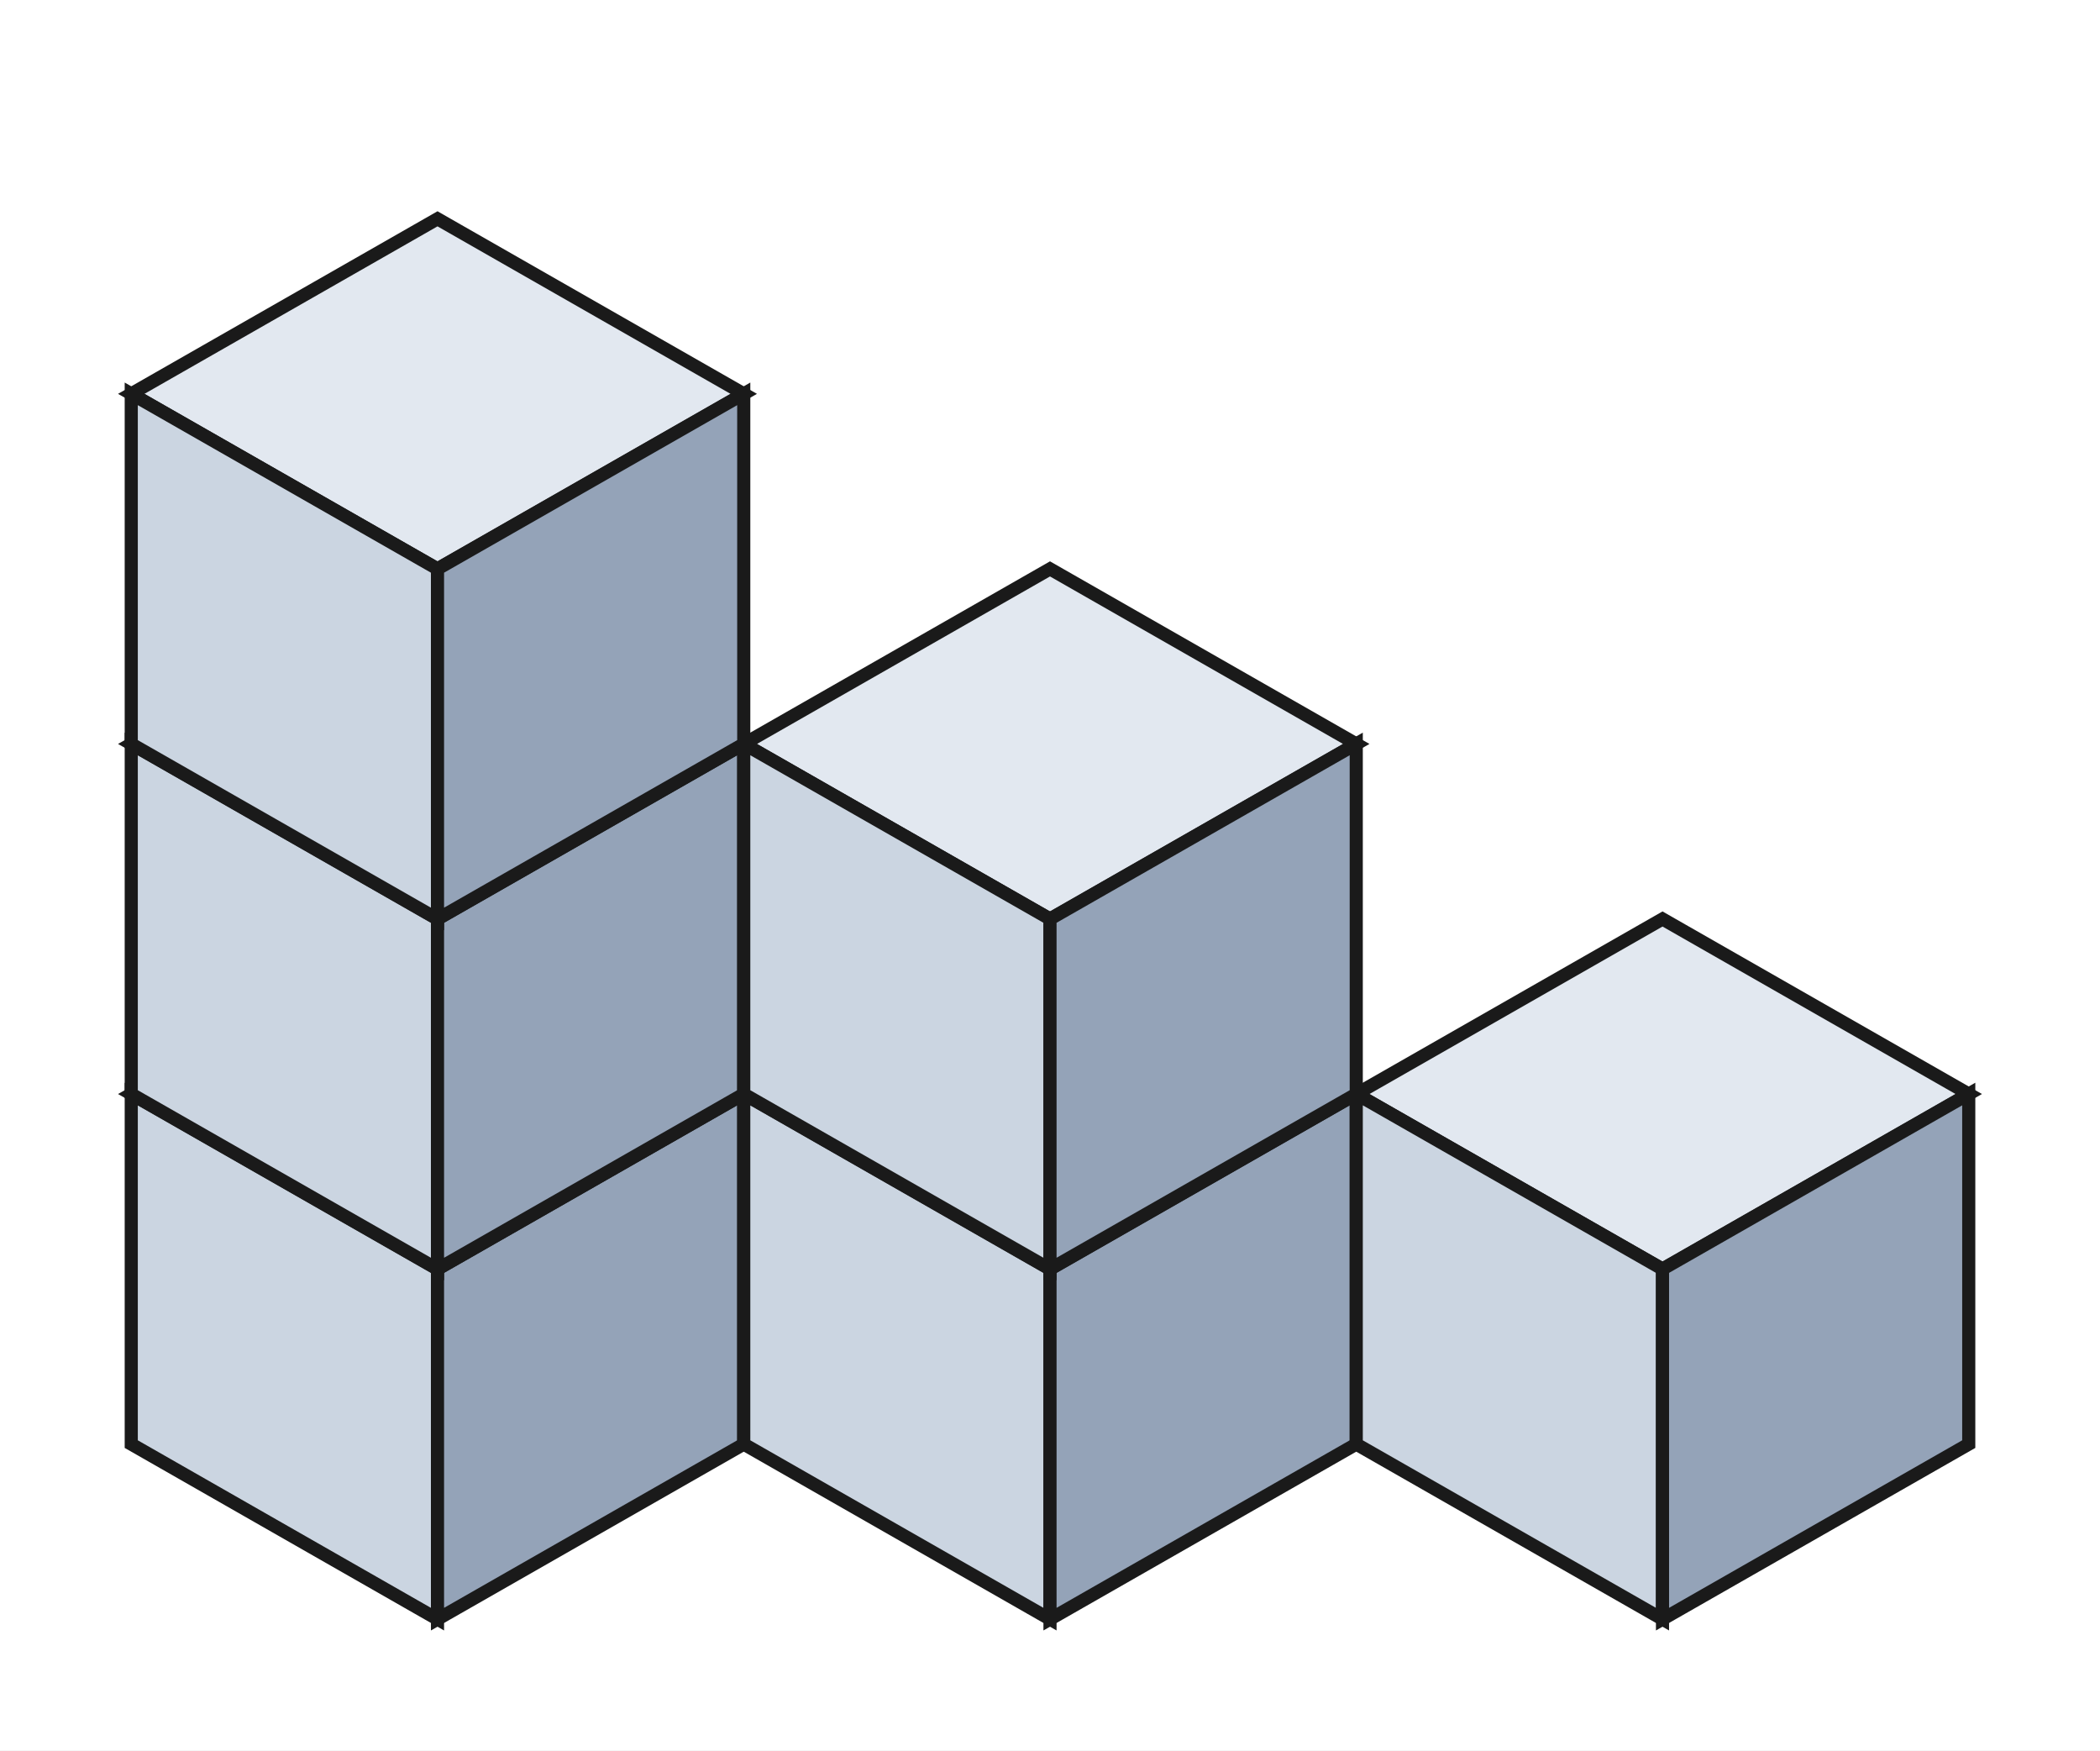
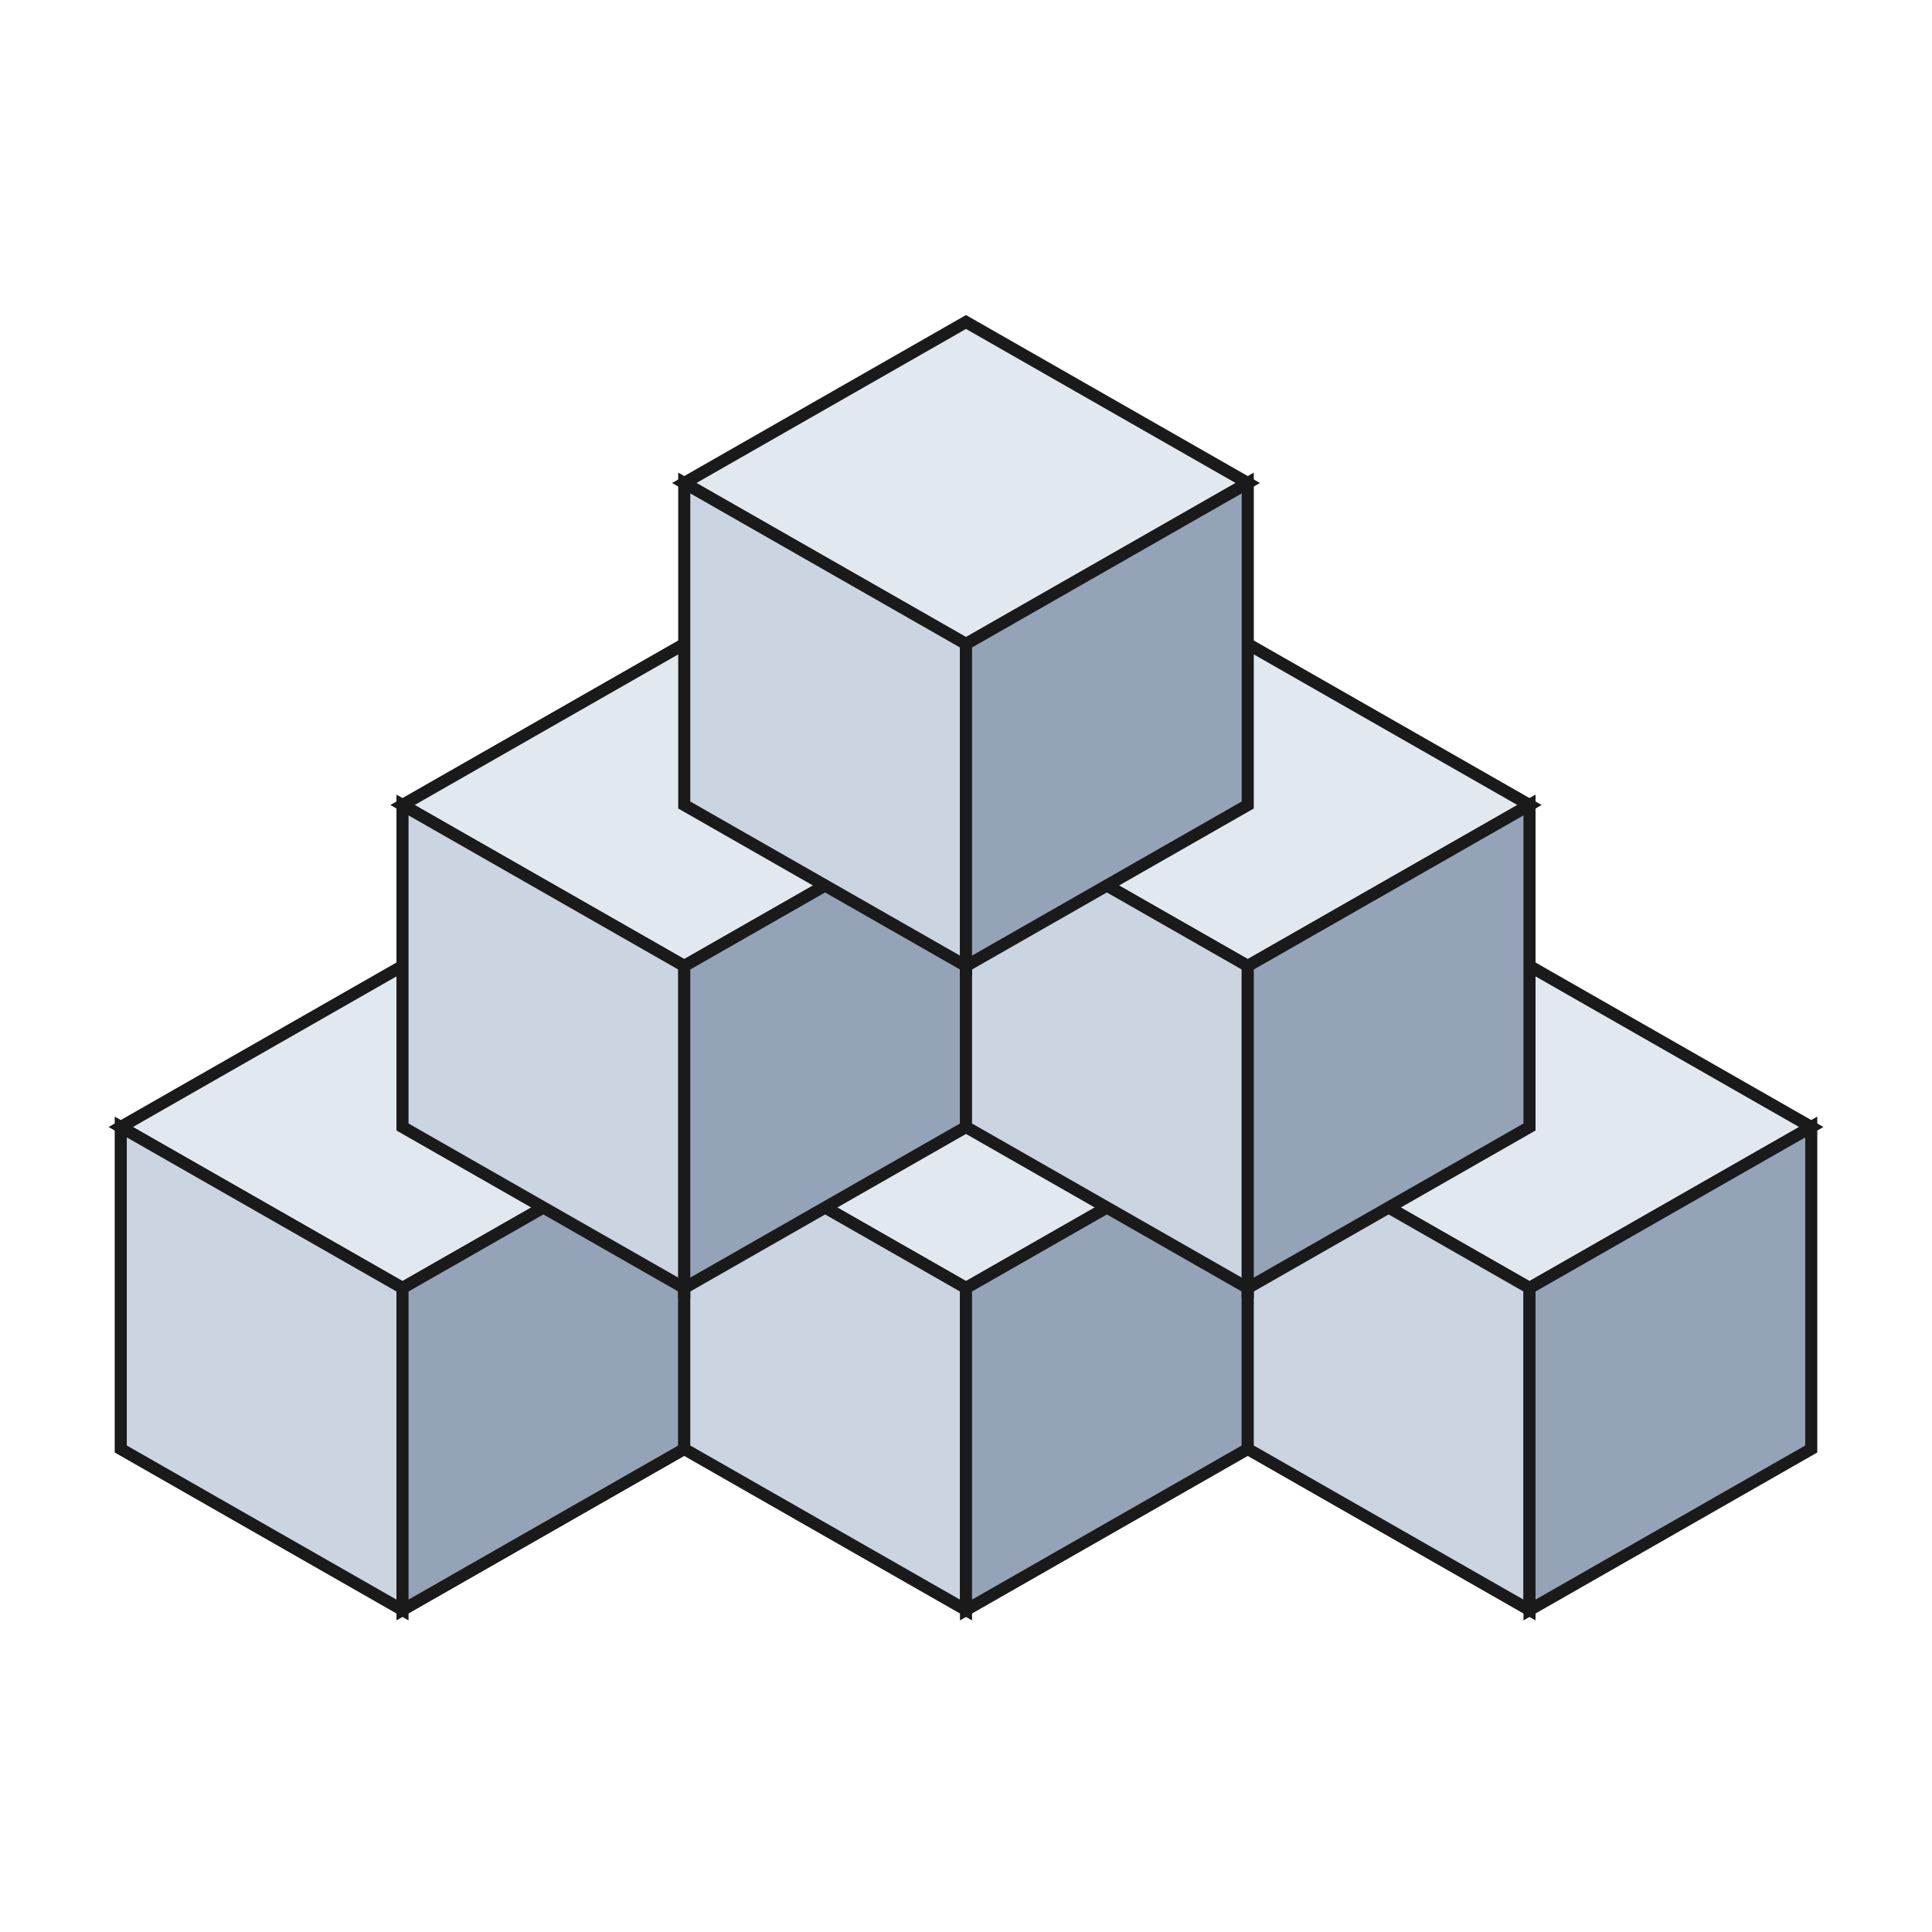
- <svg xmlns="http://www.w3.org/2000/svg" viewBox="0 0 240 200" width="240" height="200" font-family="'Latin Modern Roman', Georgia, 'Times New Roman', serif">
-   <rect width="240" height="200" fill="#ffffff" />
+ <svg xmlns="http://www.w3.org/2000/svg" viewBox="0 0 240 240" width="240" height="240" font-family="'Latin Modern Roman', Georgia, 'Times New Roman', serif">
+   <rect width="240" height="240" fill="#ffffff" />
  <defs>
    <symbol id="cube" overflow="visible">
      <polygon points="0,-30 35,-50 70,-30 35,-10" fill="#e2e8f0" stroke="#1a1a1a" stroke-width="1.5" />
      <polygon points="0,-30 35,-10 35,30 0,10" fill="#cbd5e1" stroke="#1a1a1a" stroke-width="1.5" />
      <polygon points="35,-10 70,-30 70,10 35,30" fill="#94a3b8" stroke="#1a1a1a" stroke-width="1.5" />
    </symbol>
  </defs>
-   <g transform="translate(15, -5)">
-     <use href="#cube" x="0" y="160" />
-     <use href="#cube" x="70" y="160" />
-     <use href="#cube" x="140" y="160" />
-     <use href="#cube" x="0" y="120" />
-     <use href="#cube" x="70" y="120" />
-     <use href="#cube" x="0" y="80" />
+   <g>
+     <g transform="translate(15, 10)">
+       <use href="#cube" x="0" y="160" />
+       <use href="#cube" x="70" y="160" />
+       <use href="#cube" x="140" y="160" />
+       <use href="#cube" x="35" y="120" />
+       <use href="#cube" x="105" y="120" />
+       <use href="#cube" x="70" y="80" />
+     </g>
  </g>
</svg>
